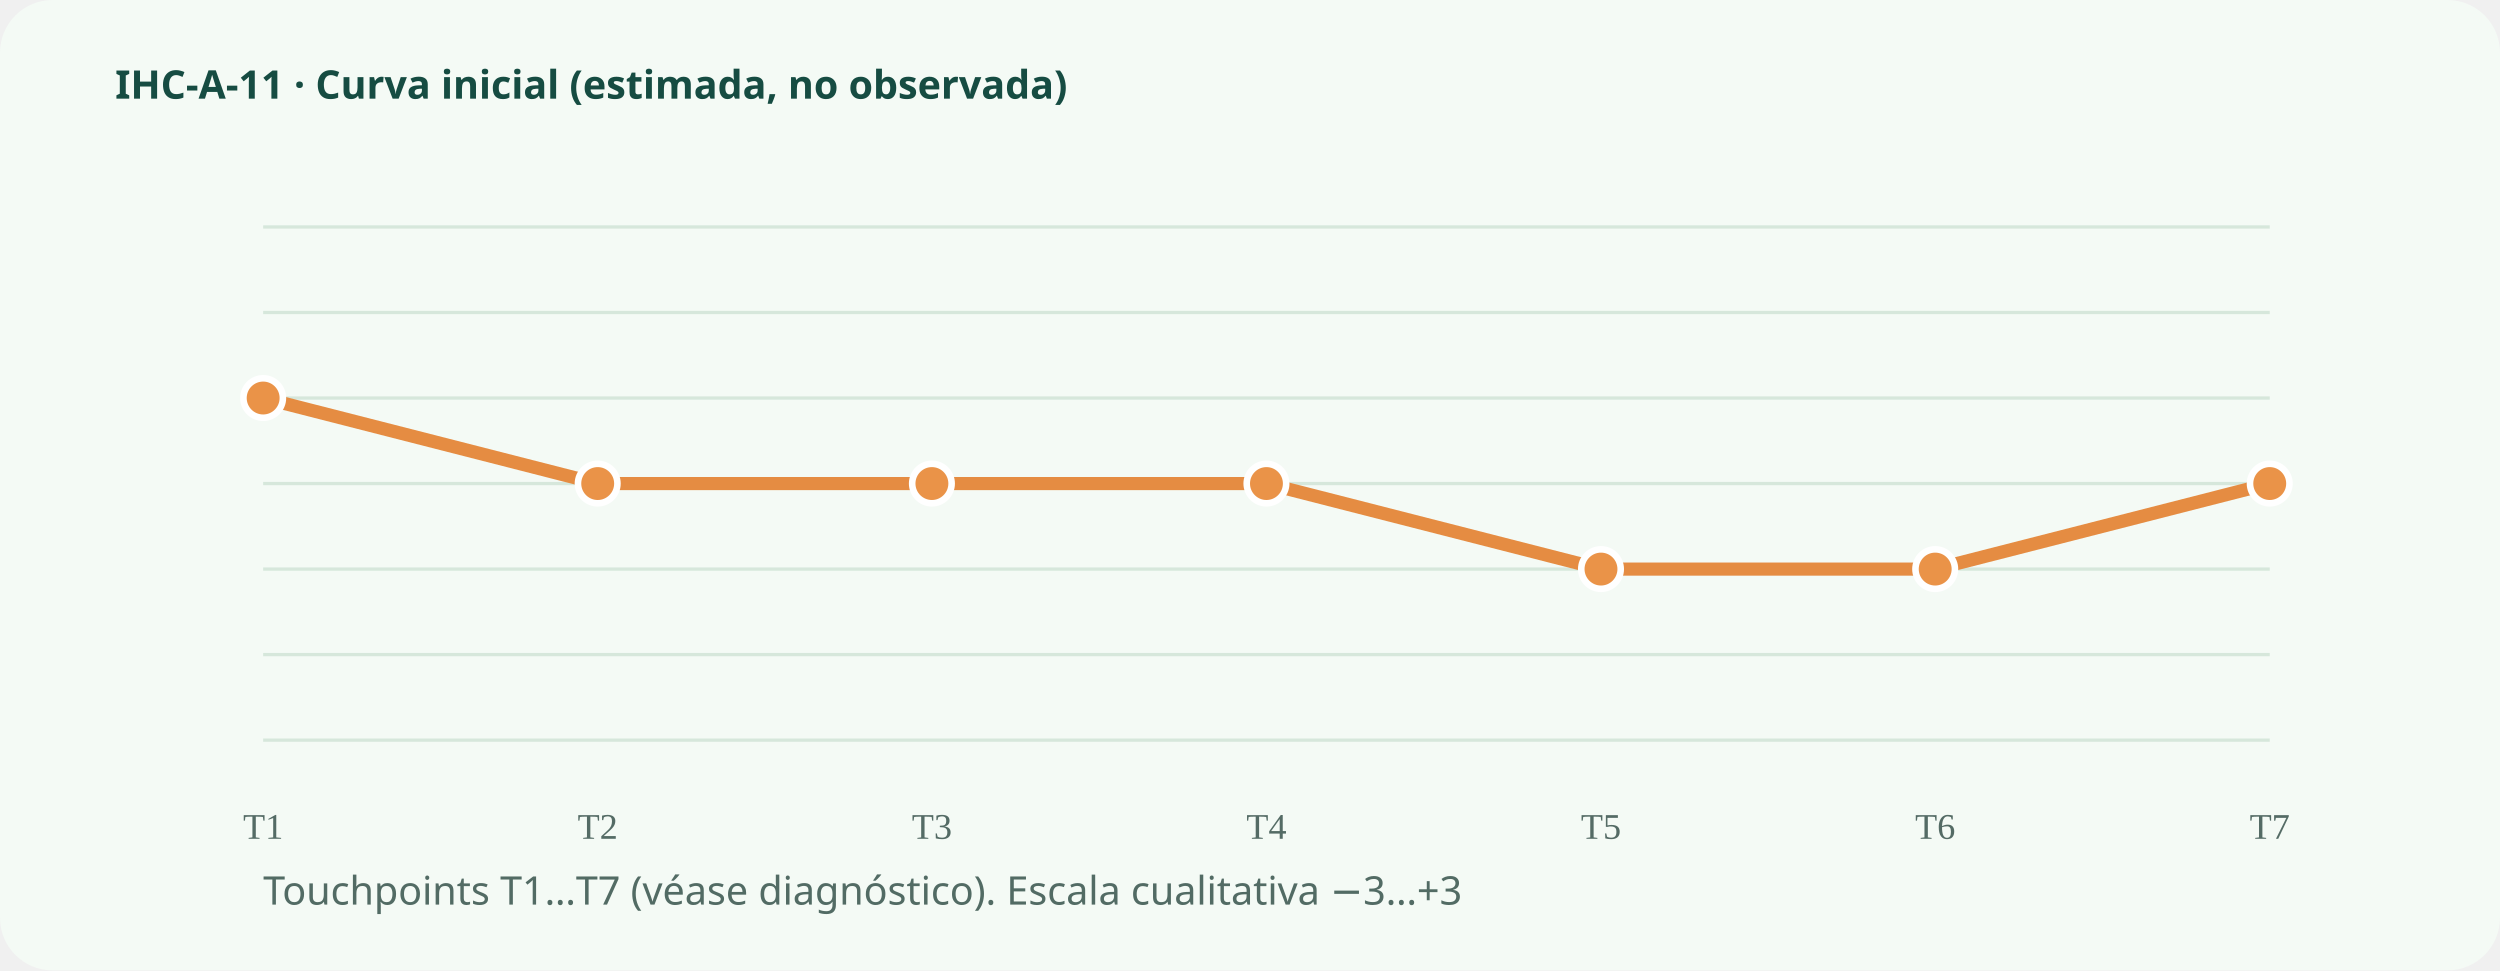
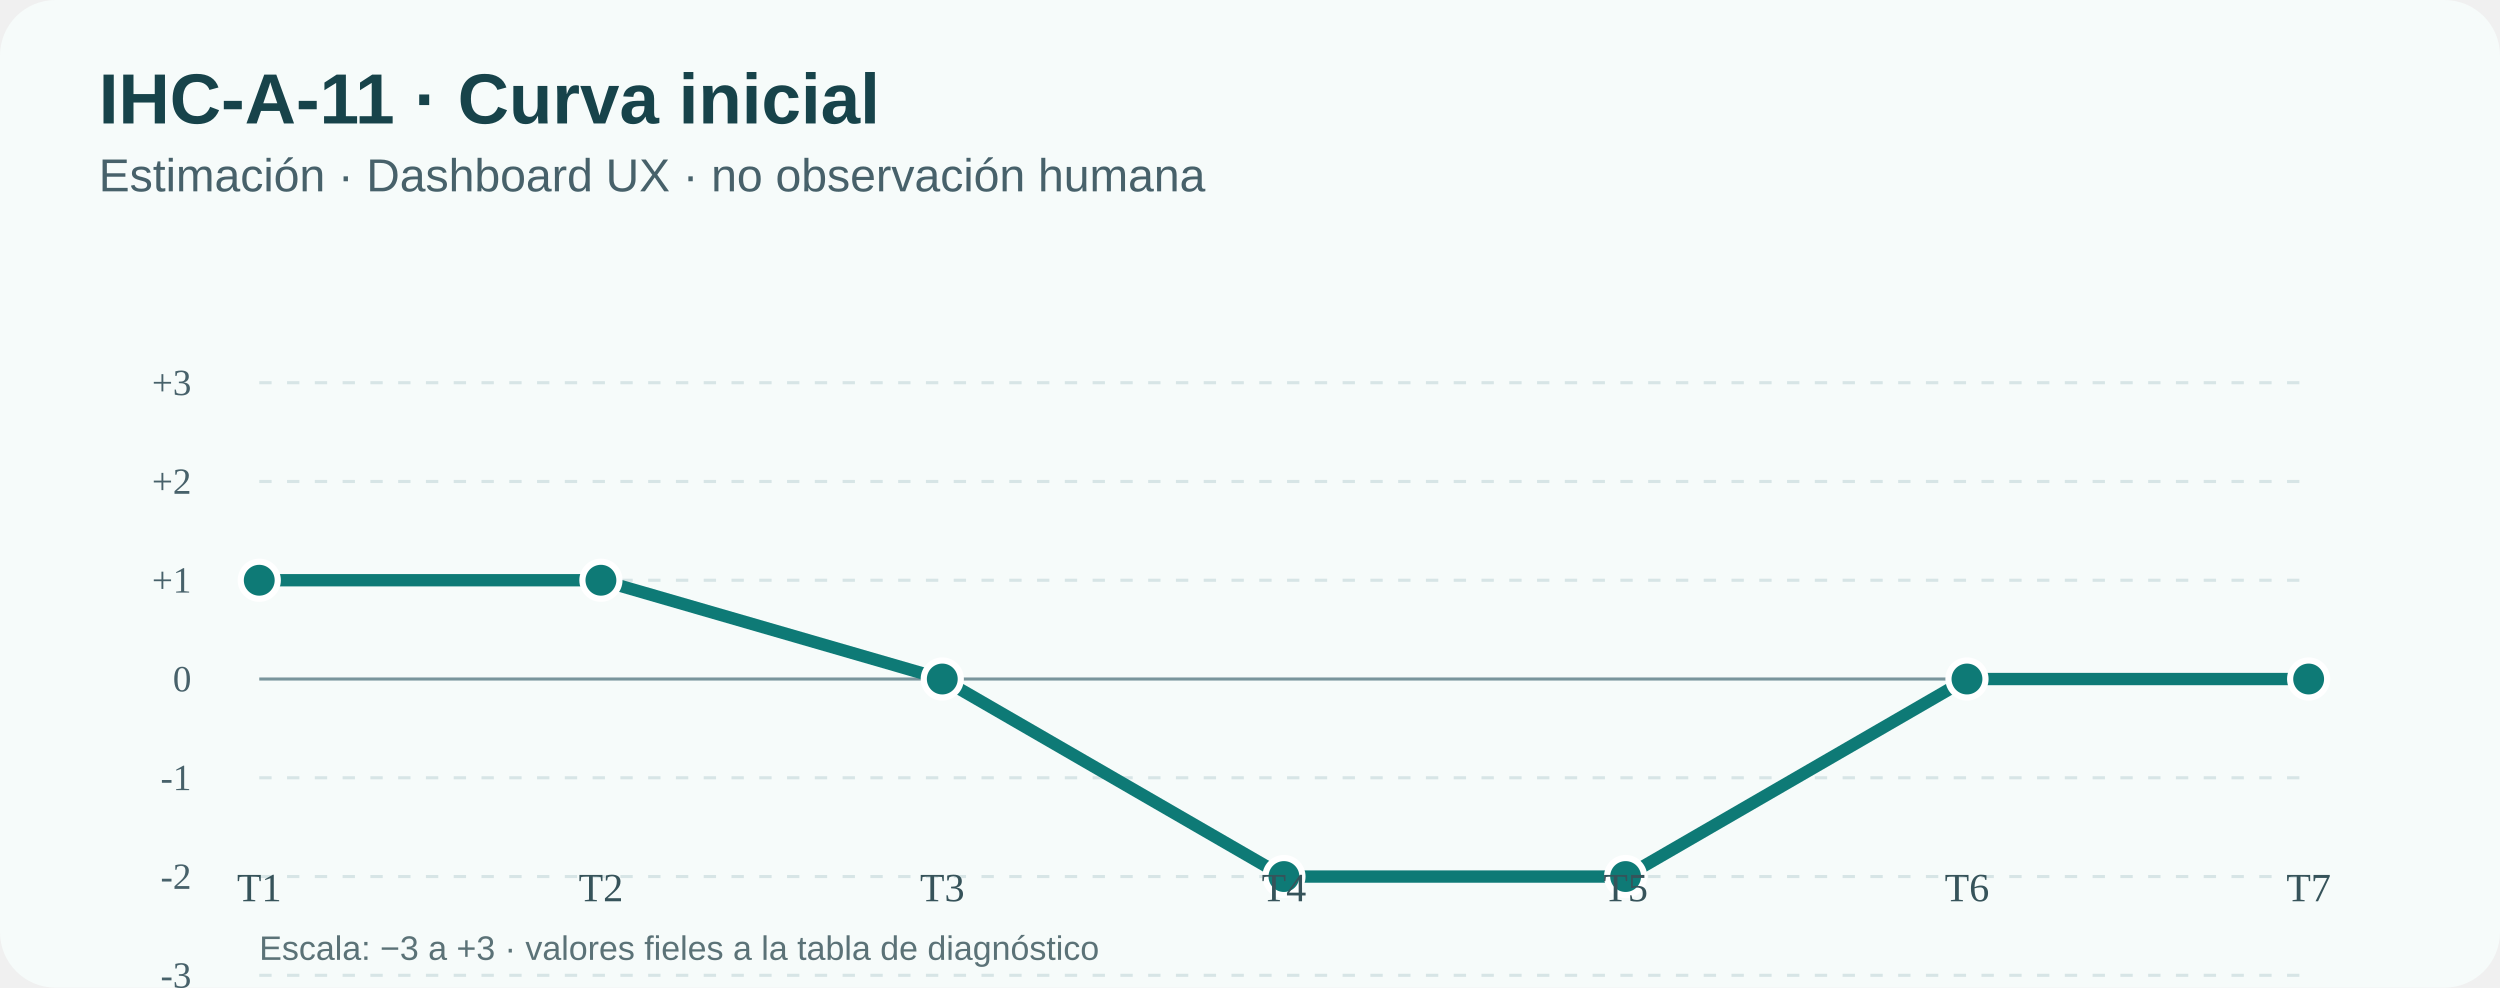
- <svg xmlns="http://www.w3.org/2000/svg" width="760" height="295" viewBox="0 0 760 295">
-   <rect width="100%" height="100%" rx="16" fill="#f4faf5" />
-   <text x="35" y="30" font-family="sans-serif" font-weight="bold" fill="#164c42">IHC-A-11 · Curva inicial (estimada, no observada)</text>
-   <g stroke="#d6e7db">
-     <line x1="80" x2="690" y1="225" y2="225" />
-     <line x1="80" x2="690" y1="199" y2="199" />
-     <line x1="80" x2="690" y1="173" y2="173" />
-     <line x1="80" x2="690" y1="147" y2="147" />
-     <line x1="80" x2="690" y1="121" y2="121" />
-     <line x1="80" x2="690" y1="95" y2="95" />
-     <line x1="80" x2="690" y1="69" y2="69" />
-   </g>
-   <polyline fill="none" stroke="#e58c42" stroke-width="4" stroke-linecap="round" stroke-linejoin="round" points="80.0,121.0 181.7,147.0 283.3,147.0 385.0,147.0 486.7,173.0 588.3,173.0 690.0,147.0" />
-   <circle cx="80.0" cy="121.0" r="6" fill="#ea9348" stroke="#fff" stroke-width="2" />
-   <circle cx="181.7" cy="147.0" r="6" fill="#ea9348" stroke="#fff" stroke-width="2" />
-   <circle cx="283.3" cy="147.0" r="6" fill="#ea9348" stroke="#fff" stroke-width="2" />
-   <circle cx="385.0" cy="147.0" r="6" fill="#ea9348" stroke="#fff" stroke-width="2" />
-   <circle cx="486.7" cy="173.0" r="6" fill="#ea9348" stroke="#fff" stroke-width="2" />
-   <circle cx="588.3" cy="173.0" r="6" fill="#ea9348" stroke="#fff" stroke-width="2" />
-   <circle cx="690.0" cy="147.0" r="6" fill="#ea9348" stroke="#fff" stroke-width="2" />
-   <text x="80.0" y="255" text-anchor="middle" font-size="11" fill="#546b65">T1</text>
-   <text x="181.7" y="255" text-anchor="middle" font-size="11" fill="#546b65">T2</text>
-   <text x="283.3" y="255" text-anchor="middle" font-size="11" fill="#546b65">T3</text>
-   <text x="385.0" y="255" text-anchor="middle" font-size="11" fill="#546b65">T4</text>
-   <text x="486.7" y="255" text-anchor="middle" font-size="11" fill="#546b65">T5</text>
-   <text x="588.3" y="255" text-anchor="middle" font-size="11" fill="#546b65">T6</text>
-   <text x="690.0" y="255" text-anchor="middle" font-size="11" fill="#546b65">T7</text>
-   <text x="80" y="275" font-family="sans-serif" font-size="12" fill="#526b64">Touchpoints T1…T7 (véase diagnóstico). Escala cualitativa −3…+3</text>
+ <svg xmlns="http://www.w3.org/2000/svg" width="810" height="320" viewBox="0 0 810 320" role="img" aria-labelledby="title description" data-emotions="+1,+1,0,-2,-2,0,0">
+   <rect width="810" height="320" rx="18" fill="#f6fbfa" />
+   <text x="32" y="40" font-family="Arial,sans-serif" font-size="23" font-weight="bold" fill="#17434a">IHC-A-11 · Curva inicial</text>
+   <text x="32" y="62" font-family="Arial,sans-serif" font-size="15" fill="#47616a">Estimación · Dashboard UX · no observación humana</text>
+   <line x1="84" y1="316" x2="748" y2="316" stroke="#d7e5e6" stroke-dasharray="4 5" />
+   <text x="62" y="320" text-anchor="end" font-size="12" fill="#47616a">-3</text>
+   <line x1="84" y1="284" x2="748" y2="284" stroke="#d7e5e6" stroke-dasharray="4 5" />
+   <text x="62" y="288" text-anchor="end" font-size="12" fill="#47616a">-2</text>
+   <line x1="84" y1="252" x2="748" y2="252" stroke="#d7e5e6" stroke-dasharray="4 5" />
+   <text x="62" y="256" text-anchor="end" font-size="12" fill="#47616a">-1</text>
+   <line x1="84" y1="220" x2="748" y2="220" stroke="#79959c" stroke-dasharray="0" />
+   <text x="62" y="224" text-anchor="end" font-size="12" fill="#47616a">0</text>
+   <line x1="84" y1="188" x2="748" y2="188" stroke="#d7e5e6" stroke-dasharray="4 5" />
+   <text x="62" y="192" text-anchor="end" font-size="12" fill="#47616a">+1</text>
+   <line x1="84" y1="156" x2="748" y2="156" stroke="#d7e5e6" stroke-dasharray="4 5" />
+   <text x="62" y="160" text-anchor="end" font-size="12" fill="#47616a">+2</text>
+   <line x1="84" y1="124" x2="748" y2="124" stroke="#d7e5e6" stroke-dasharray="4 5" />
+   <text x="62" y="128" text-anchor="end" font-size="12" fill="#47616a">+3</text>
+   <polyline fill="none" stroke="#0e7a76" stroke-width="4" stroke-linejoin="round" stroke-linecap="round" points="84.0,188.0 194.7,188.0 305.3,220.0 416.0,284.0 526.7,284.0 637.3,220.0 748.0,220.0" />
+   <circle cx="84.0" cy="188.0" r="6" fill="#0e7a76" stroke="#fff" stroke-width="2" />
+   <text x="84.0" y="292" text-anchor="middle" font-size="13" fill="#36535a">T1</text>
+   <circle cx="194.7" cy="188.0" r="6" fill="#0e7a76" stroke="#fff" stroke-width="2" />
+   <text x="194.7" y="292" text-anchor="middle" font-size="13" fill="#36535a">T2</text>
+   <circle cx="305.3" cy="220.0" r="6" fill="#0e7a76" stroke="#fff" stroke-width="2" />
+   <text x="305.3" y="292" text-anchor="middle" font-size="13" fill="#36535a">T3</text>
+   <circle cx="416.0" cy="284.0" r="6" fill="#0e7a76" stroke="#fff" stroke-width="2" />
+   <text x="416.0" y="292" text-anchor="middle" font-size="13" fill="#36535a">T4</text>
+   <circle cx="526.7" cy="284.0" r="6" fill="#0e7a76" stroke="#fff" stroke-width="2" />
+   <text x="526.7" y="292" text-anchor="middle" font-size="13" fill="#36535a">T5</text>
+   <circle cx="637.3" cy="220.0" r="6" fill="#0e7a76" stroke="#fff" stroke-width="2" />
+   <text x="637.3" y="292" text-anchor="middle" font-size="13" fill="#36535a">T6</text>
+   <circle cx="748.0" cy="220.0" r="6" fill="#0e7a76" stroke="#fff" stroke-width="2" />
+   <text x="748.0" y="292" text-anchor="middle" font-size="13" fill="#36535a">T7</text>
+   <text x="84" y="311" font-family="Arial,sans-serif" font-size="11" fill="#5b7277">Escala: −3 a +3 · valores fieles a la tabla de diagnóstico</text>
</svg>
